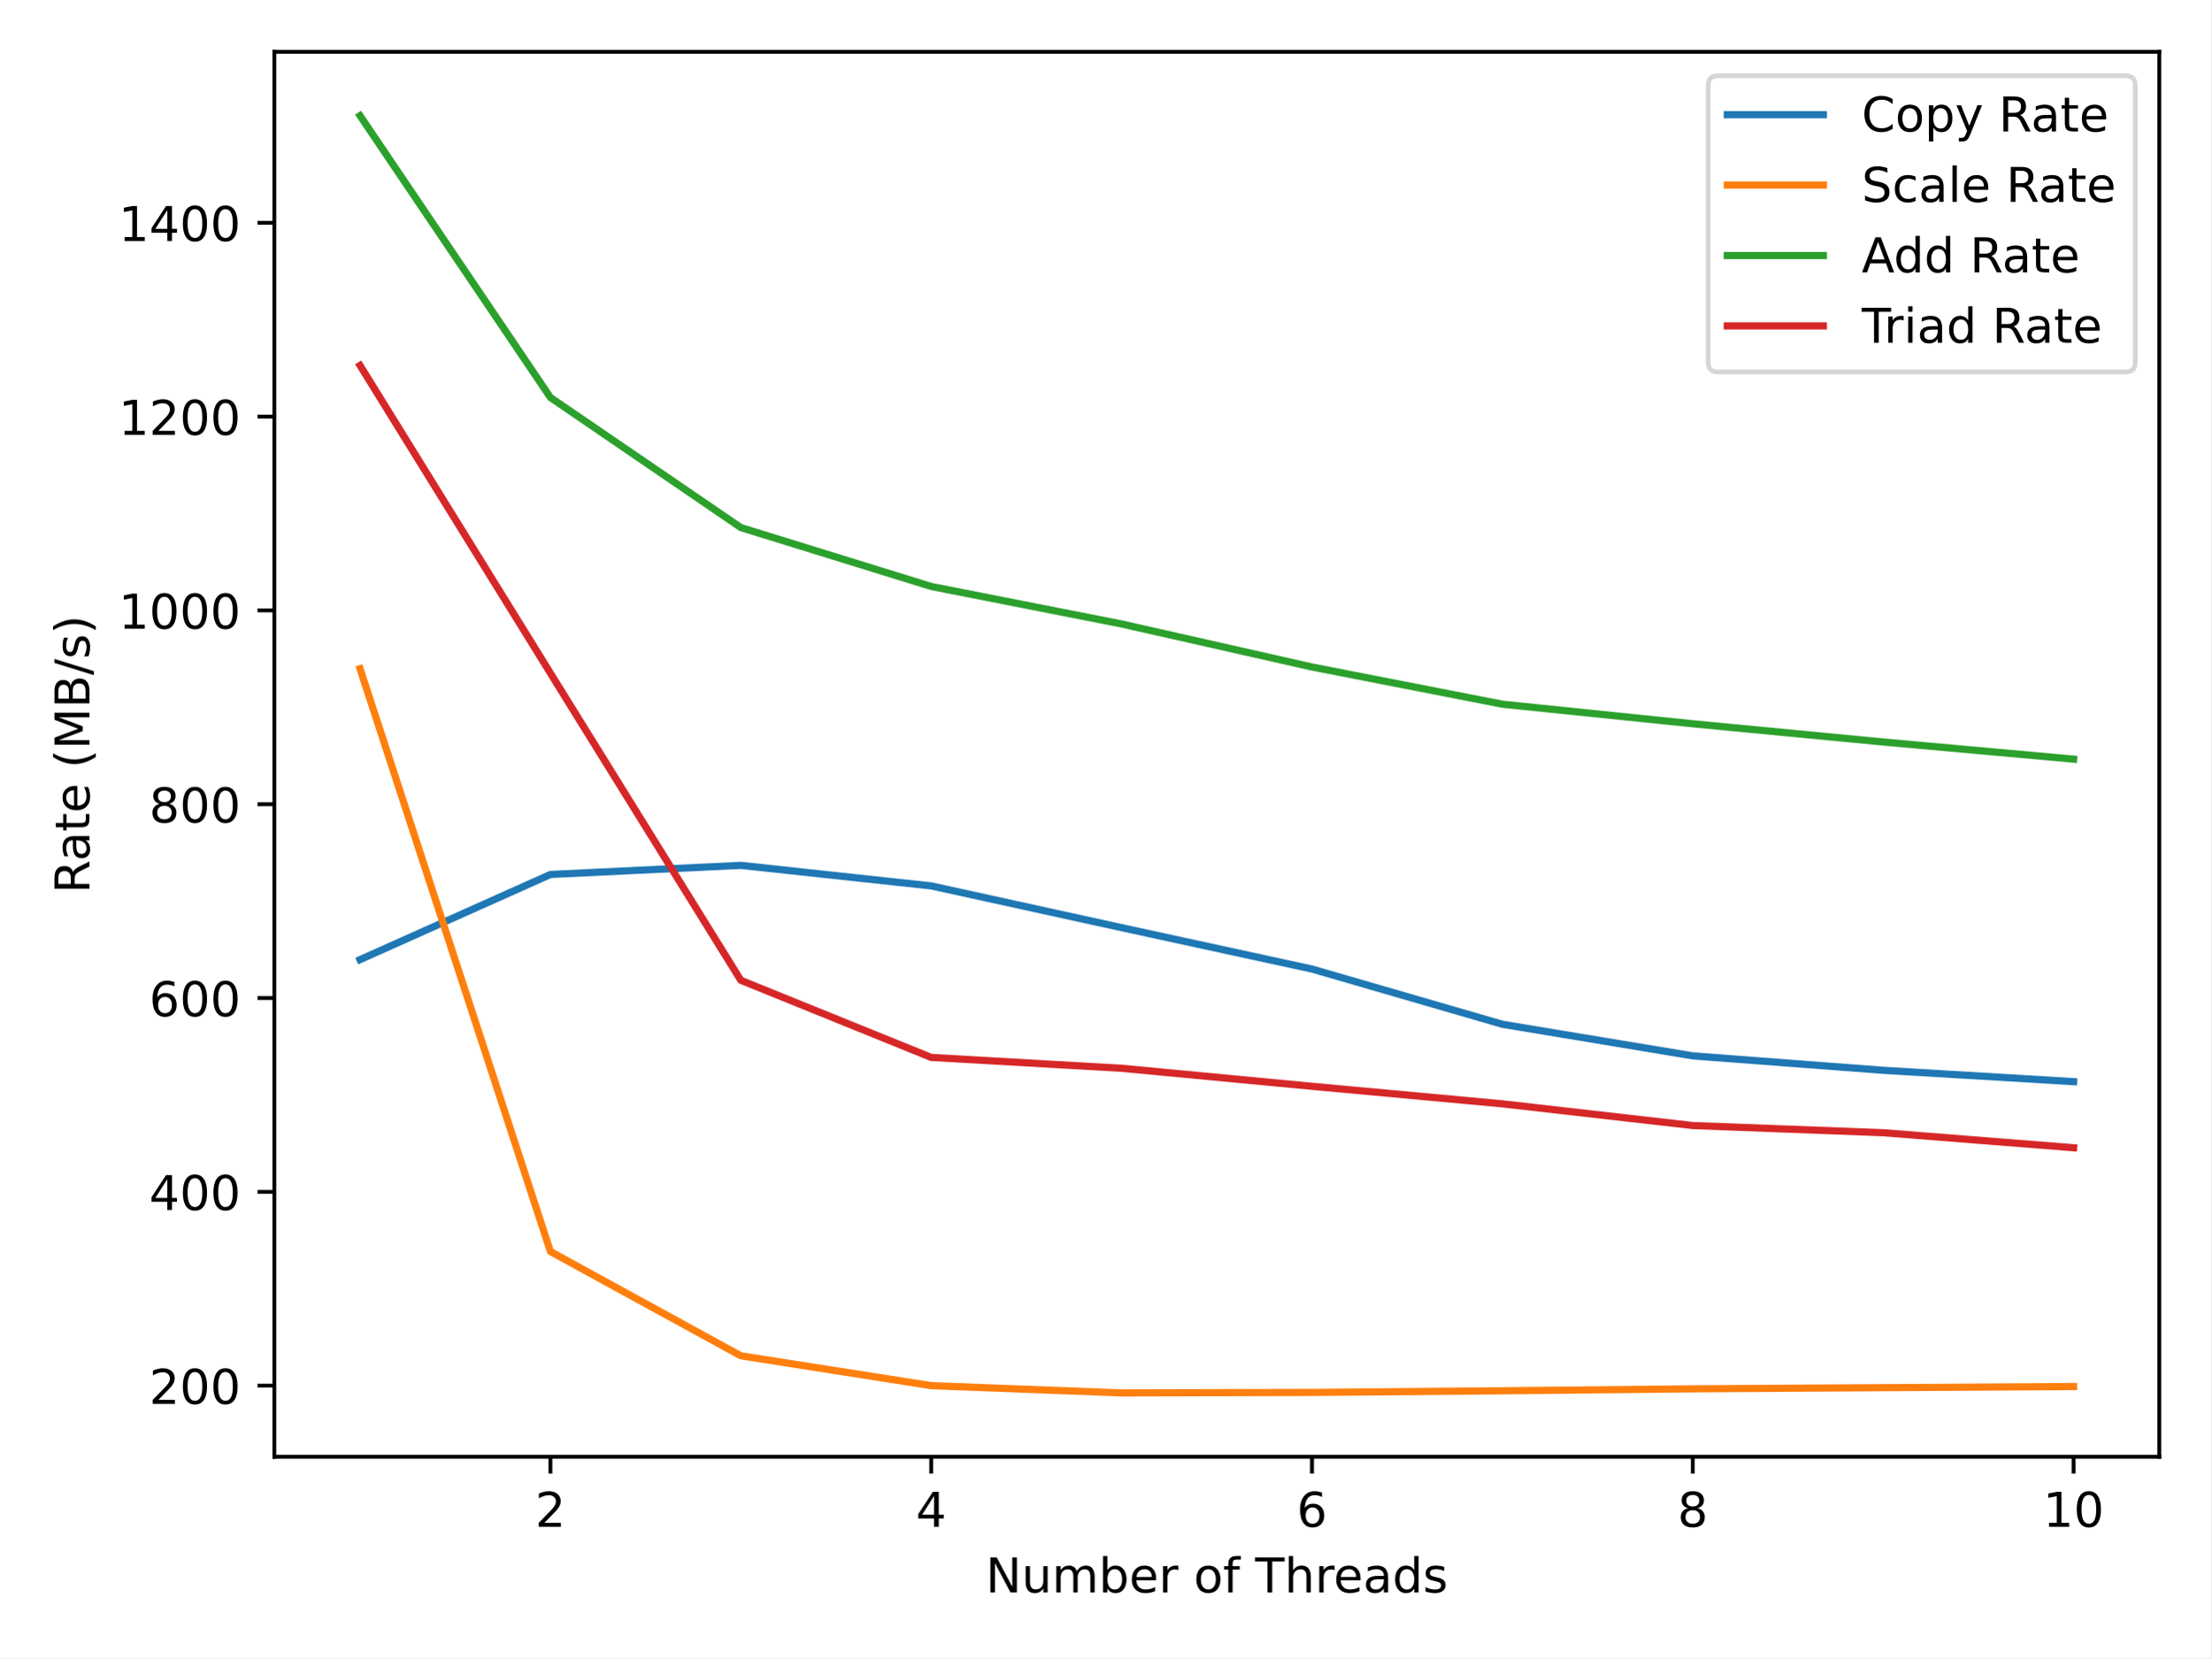
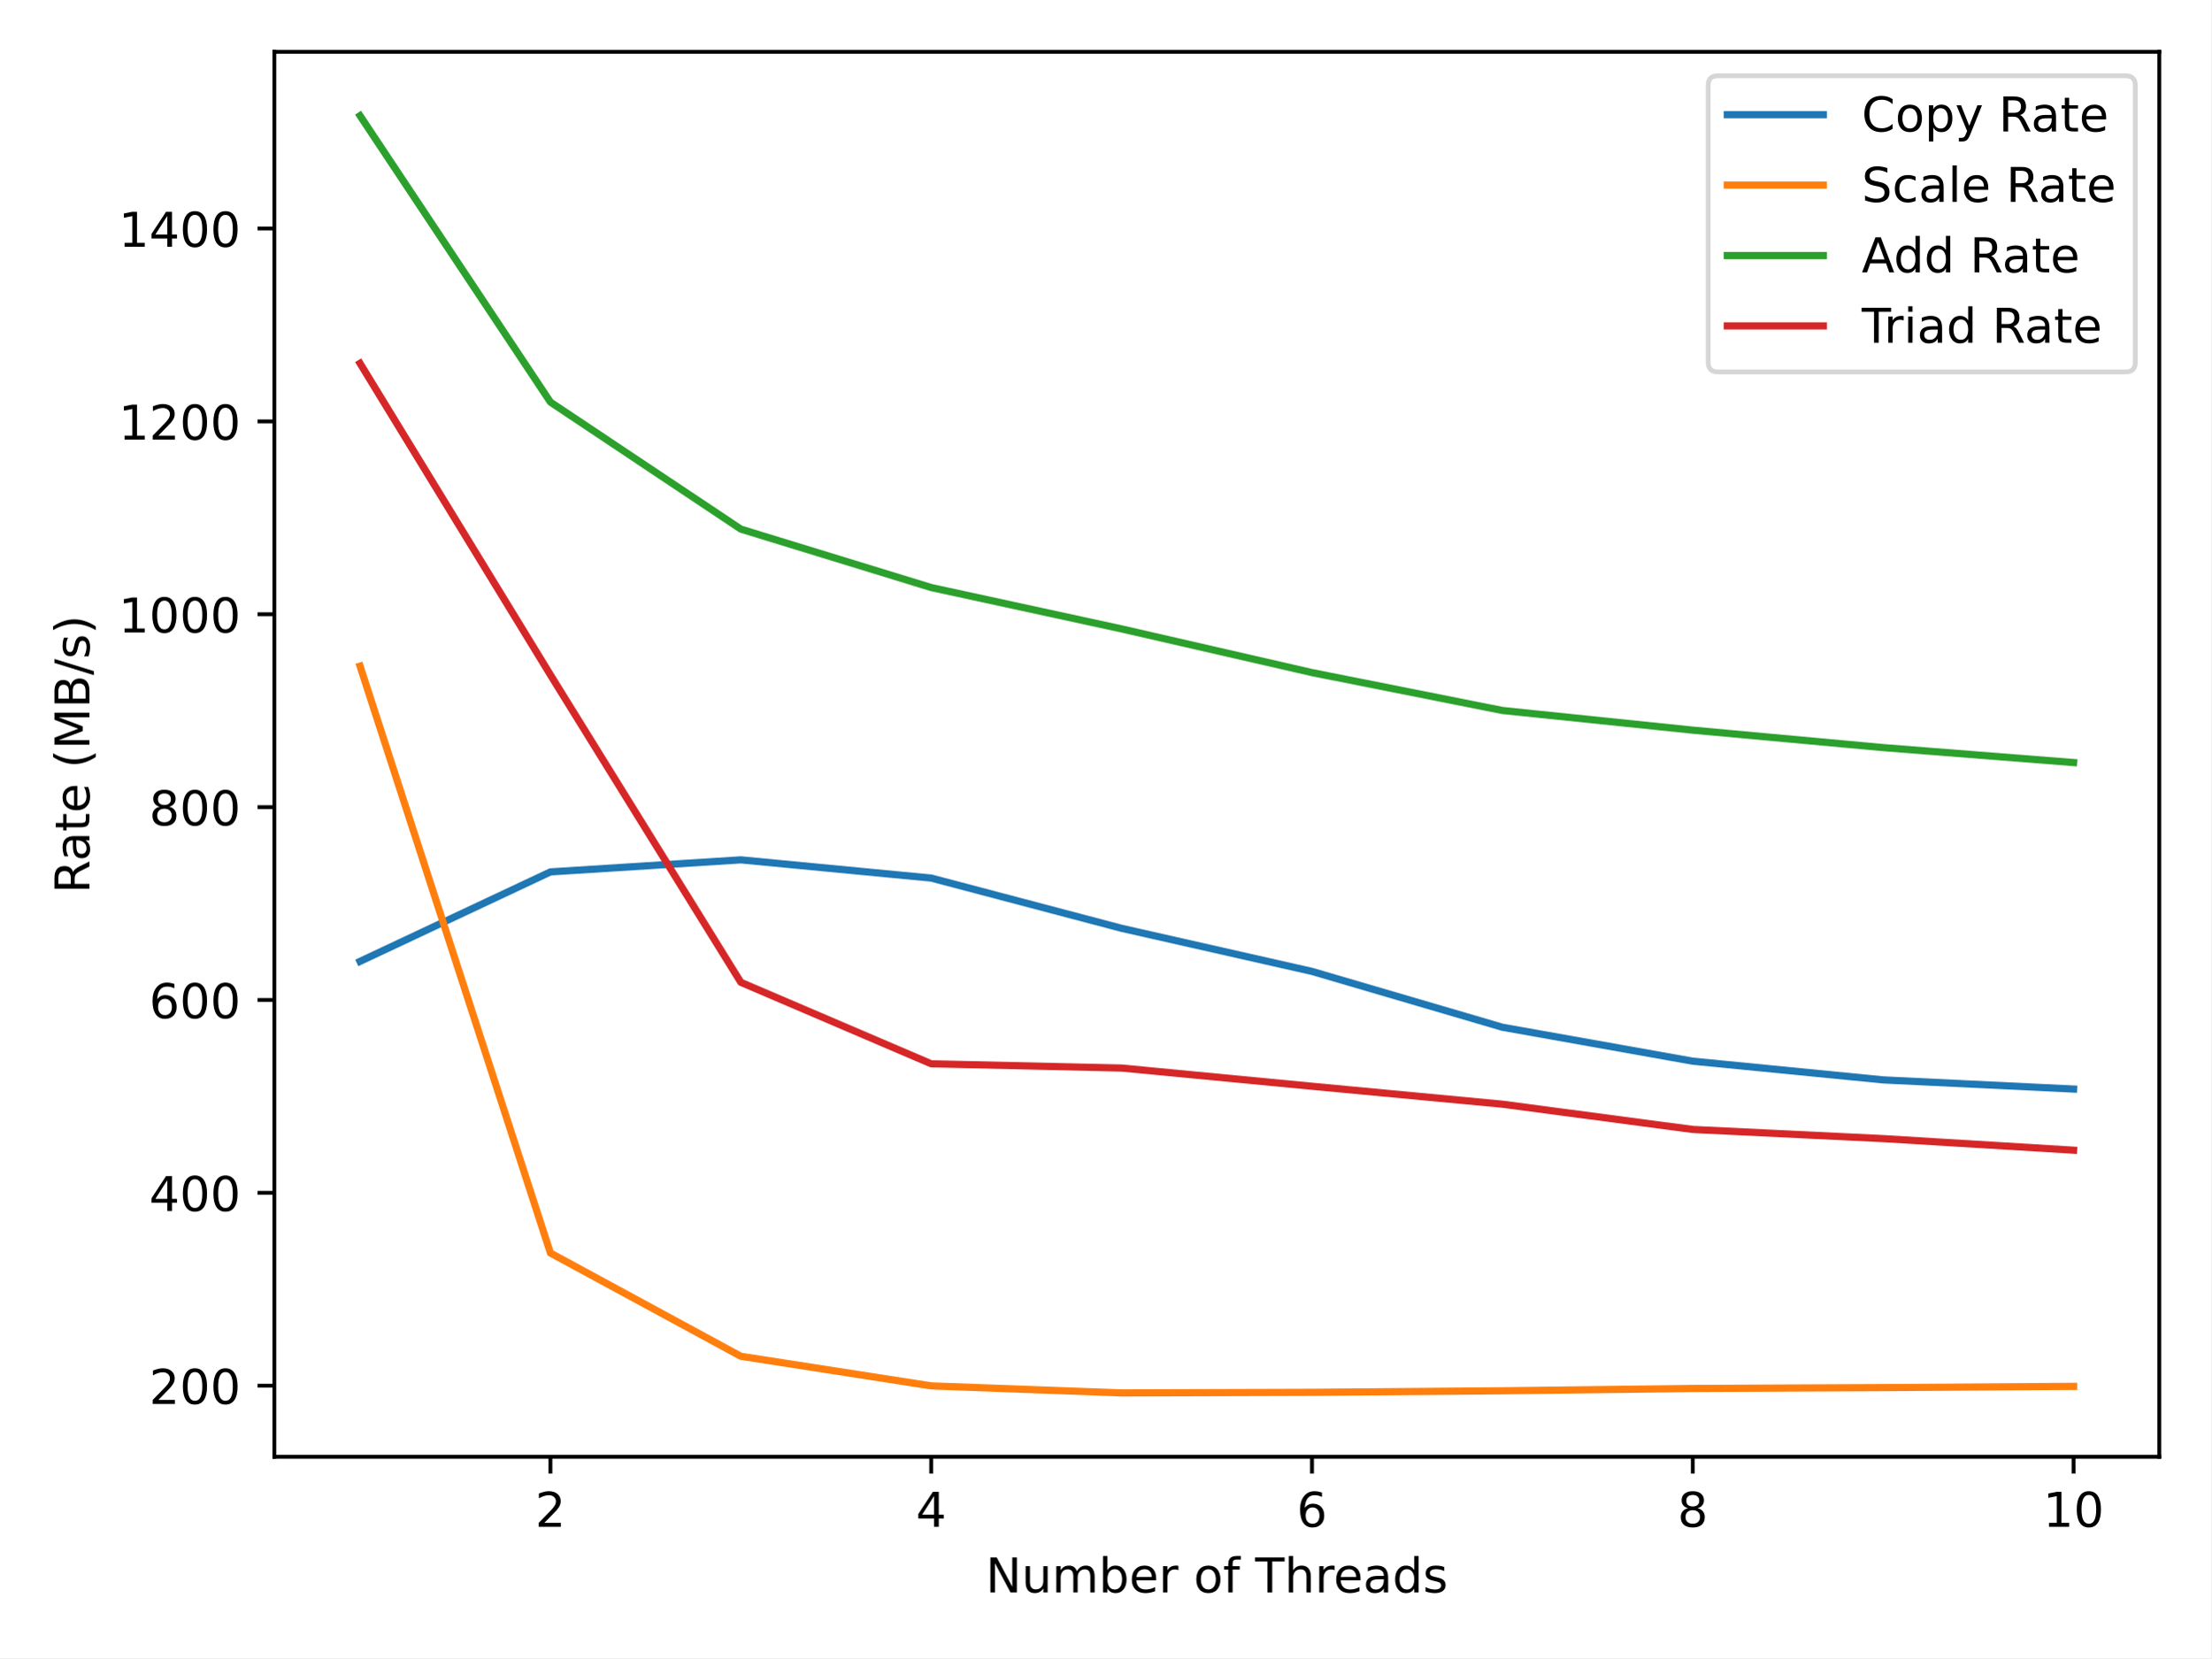
<svg xmlns="http://www.w3.org/2000/svg" xmlns:xlink="http://www.w3.org/1999/xlink" height="345.6pt" version="1.1" viewBox="0 0 460.8 345.6" width="460.8pt">
  <defs>
    <style type="text/css">*{stroke-linecap:butt;stroke-linejoin:round;}</style>
  </defs>
  <g id="figure_1">
    <g id="patch_1">
      <path d="M 0 345.6  L 460.8 345.6  L 460.8 0  L 0 0  z " style="fill:#ffffff;" />
    </g>
    <g id="axes_1">
      <g id="patch_2">
        <path d="M 57.17 303.64  L 450 303.64  L 450 10.8  L 57.17 10.8  z " style="fill:#ffffff;" />
      </g>
      <g id="matplotlib.axis_1">
        <g id="xtick_1">
          <g id="line2d_1">
            <defs>
-               <path d="M 0 0  L 0 3.5  " id="mff4a8c9409" style="stroke:#000000;stroke-width:0.8;" />
-             </defs>
-             <g>
-               <use style="stroke:#000000;stroke-width:0.8;" x="114.706" xlink:href="#mff4a8c9409" y="303.64" />
+               <path d="M 0 0  L 0 3.5  " id="m4b223940a5" style="stroke:#000000;stroke-width:0.8;" />
+             </defs>
+             <g>
+               <use style="stroke:#000000;stroke-width:0.8;" x="114.706" xlink:href="#m4b223940a5" y="303.64" />
            </g>
          </g>
          <g id="text_1">
            <g transform="translate(111.5245 318.2384)scale(0.1 -0.1)">
              <defs>
                <path d="M 19.188 8.297  L 53.609 8.297  L 53.609 0  L 7.328 0  L 7.328 8.297  Q 12.938 14.109 22.625 23.891  Q 32.328 33.688 34.812 36.531  Q 39.547 41.844 41.422 45.531  Q 43.312 49.219 43.312 52.781  Q 43.312 58.594 39.234 62.25  Q 35.156 65.922 28.609 65.922  Q 23.969 65.922 18.812 64.312  Q 13.672 62.703 7.812 59.422  L 7.812 69.391  Q 13.766 71.781 18.938 73  Q 24.125 74.219 28.422 74.219  Q 39.75 74.219 46.484 68.547  Q 53.219 62.891 53.219 53.422  Q 53.219 48.922 51.531 44.891  Q 49.859 40.875 45.406 35.406  Q 44.188 33.984 37.641 27.219  Q 31.109 20.453 19.188 8.297  z " id="DejaVuSans-50" />
              </defs>
              <use xlink:href="#DejaVuSans-50" />
            </g>
          </g>
        </g>
        <g id="xtick_2">
          <g id="line2d_2">
            <g>
-               <use style="stroke:#000000;stroke-width:0.8;" x="194.065" xlink:href="#mff4a8c9409" y="303.64" />
+               <use style="stroke:#000000;stroke-width:0.8;" x="194.065" xlink:href="#m4b223940a5" y="303.64" />
            </g>
          </g>
          <g id="text_2">
            <g transform="translate(190.8841 318.2384)scale(0.1 -0.1)">
              <defs>
                <path d="M 37.797 64.312  L 12.891 25.391  L 37.797 25.391  z M 35.203 72.906  L 47.609 72.906  L 47.609 25.391  L 58.016 25.391  L 58.016 17.188  L 47.609 17.188  L 47.609 0  L 37.797 0  L 37.797 17.188  L 4.891 17.188  L 4.891 26.703  z " id="DejaVuSans-52" />
              </defs>
              <use xlink:href="#DejaVuSans-52" />
            </g>
          </g>
        </g>
        <g id="xtick_3">
          <g id="line2d_3">
            <g>
-               <use style="stroke:#000000;stroke-width:0.8;" x="273.425" xlink:href="#mff4a8c9409" y="303.64" />
+               <use style="stroke:#000000;stroke-width:0.8;" x="273.425" xlink:href="#m4b223940a5" y="303.64" />
            </g>
          </g>
          <g id="text_3">
            <g transform="translate(270.2436 318.2384)scale(0.1 -0.1)">
              <defs>
                <path d="M 33.016 40.375  Q 26.375 40.375 22.484 35.828  Q 18.609 31.297 18.609 23.391  Q 18.609 15.531 22.484 10.953  Q 26.375 6.391 33.016 6.391  Q 39.656 6.391 43.531 10.953  Q 47.406 15.531 47.406 23.391  Q 47.406 31.297 43.531 35.828  Q 39.656 40.375 33.016 40.375  z M 52.594 71.297  L 52.594 62.312  Q 48.875 64.062 45.094 64.984  Q 41.312 65.922 37.594 65.922  Q 27.828 65.922 22.672 59.328  Q 17.531 52.734 16.797 39.406  Q 19.672 43.656 24.016 45.922  Q 28.375 48.188 33.594 48.188  Q 44.578 48.188 50.953 41.516  Q 57.328 34.859 57.328 23.391  Q 57.328 12.156 50.688 5.359  Q 44.047 -1.422 33.016 -1.422  Q 20.359 -1.422 13.672 8.266  Q 6.984 17.969 6.984 36.375  Q 6.984 53.656 15.188 63.938  Q 23.391 74.219 37.203 74.219  Q 40.922 74.219 44.703 73.484  Q 48.484 72.75 52.594 71.297  z " id="DejaVuSans-54" />
              </defs>
              <use xlink:href="#DejaVuSans-54" />
            </g>
          </g>
        </g>
        <g id="xtick_4">
          <g id="line2d_4">
            <g>
-               <use style="stroke:#000000;stroke-width:0.8;" x="352.784" xlink:href="#mff4a8c9409" y="303.64" />
+               <use style="stroke:#000000;stroke-width:0.8;" x="352.784" xlink:href="#m4b223940a5" y="303.64" />
            </g>
          </g>
          <g id="text_4">
            <g transform="translate(349.6032 318.2384)scale(0.1 -0.1)">
              <defs>
                <path d="M 31.781 34.625  Q 24.75 34.625 20.719 30.859  Q 16.703 27.094 16.703 20.516  Q 16.703 13.922 20.719 10.156  Q 24.75 6.391 31.781 6.391  Q 38.812 6.391 42.859 10.172  Q 46.922 13.969 46.922 20.516  Q 46.922 27.094 42.891 30.859  Q 38.875 34.625 31.781 34.625  z M 21.922 38.812  Q 15.578 40.375 12.031 44.719  Q 8.5 49.078 8.5 55.328  Q 8.5 64.062 14.719 69.141  Q 20.953 74.219 31.781 74.219  Q 42.672 74.219 48.875 69.141  Q 55.078 64.062 55.078 55.328  Q 55.078 49.078 51.531 44.719  Q 48 40.375 41.703 38.812  Q 48.828 37.156 52.797 32.312  Q 56.781 27.484 56.781 20.516  Q 56.781 9.906 50.312 4.234  Q 43.844 -1.422 31.781 -1.422  Q 19.734 -1.422 13.25 4.234  Q 6.781 9.906 6.781 20.516  Q 6.781 27.484 10.781 32.312  Q 14.797 37.156 21.922 38.812  z M 18.312 54.391  Q 18.312 48.734 21.844 45.562  Q 25.391 42.391 31.781 42.391  Q 38.141 42.391 41.719 45.562  Q 45.312 48.734 45.312 54.391  Q 45.312 60.062 41.719 63.234  Q 38.141 66.406 31.781 66.406  Q 25.391 66.406 21.844 63.234  Q 18.312 60.062 18.312 54.391  z " id="DejaVuSans-56" />
              </defs>
              <use xlink:href="#DejaVuSans-56" />
            </g>
          </g>
        </g>
        <g id="xtick_5">
          <g id="line2d_5">
            <g>
-               <use style="stroke:#000000;stroke-width:0.8;" x="432.144" xlink:href="#mff4a8c9409" y="303.64" />
+               <use style="stroke:#000000;stroke-width:0.8;" x="432.144" xlink:href="#m4b223940a5" y="303.64" />
            </g>
          </g>
          <g id="text_5">
            <g transform="translate(425.7816 318.2384)scale(0.1 -0.1)">
              <defs>
                <path d="M 12.406 8.297  L 28.516 8.297  L 28.516 63.922  L 10.984 60.406  L 10.984 69.391  L 28.422 72.906  L 38.281 72.906  L 38.281 8.297  L 54.391 8.297  L 54.391 0  L 12.406 0  z " id="DejaVuSans-49" />
                <path d="M 31.781 66.406  Q 24.172 66.406 20.328 58.906  Q 16.5 51.422 16.5 36.375  Q 16.5 21.391 20.328 13.891  Q 24.172 6.391 31.781 6.391  Q 39.453 6.391 43.281 13.891  Q 47.125 21.391 47.125 36.375  Q 47.125 51.422 43.281 58.906  Q 39.453 66.406 31.781 66.406  z M 31.781 74.219  Q 44.047 74.219 50.516 64.516  Q 56.984 54.828 56.984 36.375  Q 56.984 17.969 50.516 8.266  Q 44.047 -1.422 31.781 -1.422  Q 19.531 -1.422 13.062 8.266  Q 6.594 17.969 6.594 36.375  Q 6.594 54.828 13.062 64.516  Q 19.531 74.219 31.781 74.219  z " id="DejaVuSans-48" />
              </defs>
              <use xlink:href="#DejaVuSans-49" />
              <use x="63.623" xlink:href="#DejaVuSans-48" />
            </g>
          </g>
        </g>
        <g id="text_6">
          <g transform="translate(205.4162 331.9166)scale(0.1 -0.1)">
            <defs>
              <path d="M 9.812 72.906  L 23.094 72.906  L 55.422 11.922  L 55.422 72.906  L 64.984 72.906  L 64.984 0  L 51.703 0  L 19.391 60.984  L 19.391 0  L 9.812 0  z " id="DejaVuSans-78" />
              <path d="M 8.5 21.578  L 8.5 54.688  L 17.484 54.688  L 17.484 21.922  Q 17.484 14.156 20.5 10.266  Q 23.531 6.391 29.594 6.391  Q 36.859 6.391 41.078 11.031  Q 45.312 15.672 45.312 23.688  L 45.312 54.688  L 54.297 54.688  L 54.297 0  L 45.312 0  L 45.312 8.406  Q 42.047 3.422 37.719 1  Q 33.406 -1.422 27.688 -1.422  Q 18.266 -1.422 13.375 4.438  Q 8.5 10.297 8.5 21.578  z M 31.109 56  z " id="DejaVuSans-117" />
              <path d="M 52 44.188  Q 55.375 50.25 60.062 53.125  Q 64.75 56 71.094 56  Q 79.641 56 84.281 50.016  Q 88.922 44.047 88.922 33.016  L 88.922 0  L 79.891 0  L 79.891 32.719  Q 79.891 40.578 77.094 44.375  Q 74.312 48.188 68.609 48.188  Q 61.625 48.188 57.562 43.547  Q 53.516 38.922 53.516 30.906  L 53.516 0  L 44.484 0  L 44.484 32.719  Q 44.484 40.625 41.703 44.406  Q 38.922 48.188 33.109 48.188  Q 26.219 48.188 22.156 43.531  Q 18.109 38.875 18.109 30.906  L 18.109 0  L 9.078 0  L 9.078 54.688  L 18.109 54.688  L 18.109 46.188  Q 21.188 51.219 25.484 53.609  Q 29.781 56 35.688 56  Q 41.656 56 45.828 52.969  Q 50 49.953 52 44.188  z " id="DejaVuSans-109" />
              <path d="M 48.688 27.297  Q 48.688 37.203 44.609 42.844  Q 40.531 48.484 33.406 48.484  Q 26.266 48.484 22.188 42.844  Q 18.109 37.203 18.109 27.297  Q 18.109 17.391 22.188 11.75  Q 26.266 6.109 33.406 6.109  Q 40.531 6.109 44.609 11.75  Q 48.688 17.391 48.688 27.297  z M 18.109 46.391  Q 20.953 51.266 25.266 53.625  Q 29.594 56 35.594 56  Q 45.562 56 51.781 48.094  Q 58.016 40.188 58.016 27.297  Q 58.016 14.406 51.781 6.484  Q 45.562 -1.422 35.594 -1.422  Q 29.594 -1.422 25.266 0.953  Q 20.953 3.328 18.109 8.203  L 18.109 0  L 9.078 0  L 9.078 75.984  L 18.109 75.984  z " id="DejaVuSans-98" />
              <path d="M 56.203 29.594  L 56.203 25.203  L 14.891 25.203  Q 15.484 15.922 20.484 11.062  Q 25.484 6.203 34.422 6.203  Q 39.594 6.203 44.453 7.469  Q 49.312 8.734 54.109 11.281  L 54.109 2.781  Q 49.266 0.734 44.188 -0.344  Q 39.109 -1.422 33.891 -1.422  Q 20.797 -1.422 13.156 6.188  Q 5.516 13.812 5.516 26.812  Q 5.516 40.234 12.766 48.109  Q 20.016 56 32.328 56  Q 43.359 56 49.781 48.891  Q 56.203 41.797 56.203 29.594  z M 47.219 32.234  Q 47.125 39.594 43.094 43.984  Q 39.062 48.391 32.422 48.391  Q 24.906 48.391 20.391 44.141  Q 15.875 39.891 15.188 32.172  z " id="DejaVuSans-101" />
              <path d="M 41.109 46.297  Q 39.594 47.172 37.812 47.578  Q 36.031 48 33.891 48  Q 26.266 48 22.188 43.047  Q 18.109 38.094 18.109 28.812  L 18.109 0  L 9.078 0  L 9.078 54.688  L 18.109 54.688  L 18.109 46.188  Q 20.953 51.172 25.484 53.578  Q 30.031 56 36.531 56  Q 37.453 56 38.578 55.875  Q 39.703 55.766 41.062 55.516  z " id="DejaVuSans-114" />
              <path id="DejaVuSans-32" />
              <path d="M 30.609 48.391  Q 23.391 48.391 19.188 42.75  Q 14.984 37.109 14.984 27.297  Q 14.984 17.484 19.156 11.844  Q 23.344 6.203 30.609 6.203  Q 37.797 6.203 41.984 11.859  Q 46.188 17.531 46.188 27.297  Q 46.188 37.016 41.984 42.703  Q 37.797 48.391 30.609 48.391  z M 30.609 56  Q 42.328 56 49.016 48.375  Q 55.719 40.766 55.719 27.297  Q 55.719 13.875 49.016 6.219  Q 42.328 -1.422 30.609 -1.422  Q 18.844 -1.422 12.172 6.219  Q 5.516 13.875 5.516 27.297  Q 5.516 40.766 12.172 48.375  Q 18.844 56 30.609 56  z " id="DejaVuSans-111" />
              <path d="M 37.109 75.984  L 37.109 68.5  L 28.516 68.5  Q 23.688 68.5 21.797 66.547  Q 19.922 64.594 19.922 59.516  L 19.922 54.688  L 34.719 54.688  L 34.719 47.703  L 19.922 47.703  L 19.922 0  L 10.891 0  L 10.891 47.703  L 2.297 47.703  L 2.297 54.688  L 10.891 54.688  L 10.891 58.5  Q 10.891 67.625 15.141 71.797  Q 19.391 75.984 28.609 75.984  z " id="DejaVuSans-102" />
              <path d="M -0.297 72.906  L 61.375 72.906  L 61.375 64.594  L 35.5 64.594  L 35.5 0  L 25.594 0  L 25.594 64.594  L -0.297 64.594  z " id="DejaVuSans-84" />
              <path d="M 54.891 33.016  L 54.891 0  L 45.906 0  L 45.906 32.719  Q 45.906 40.484 42.875 44.328  Q 39.844 48.188 33.797 48.188  Q 26.516 48.188 22.312 43.547  Q 18.109 38.922 18.109 30.906  L 18.109 0  L 9.078 0  L 9.078 75.984  L 18.109 75.984  L 18.109 46.188  Q 21.344 51.125 25.703 53.562  Q 30.078 56 35.797 56  Q 45.219 56 50.047 50.172  Q 54.891 44.344 54.891 33.016  z " id="DejaVuSans-104" />
              <path d="M 34.281 27.484  Q 23.391 27.484 19.188 25  Q 14.984 22.516 14.984 16.5  Q 14.984 11.719 18.141 8.906  Q 21.297 6.109 26.703 6.109  Q 34.188 6.109 38.703 11.406  Q 43.219 16.703 43.219 25.484  L 43.219 27.484  z M 52.203 31.203  L 52.203 0  L 43.219 0  L 43.219 8.297  Q 40.141 3.328 35.547 0.953  Q 30.953 -1.422 24.312 -1.422  Q 15.922 -1.422 10.953 3.297  Q 6 8.016 6 15.922  Q 6 25.141 12.172 29.828  Q 18.359 34.516 30.609 34.516  L 43.219 34.516  L 43.219 35.406  Q 43.219 41.609 39.141 45  Q 35.062 48.391 27.688 48.391  Q 23 48.391 18.547 47.266  Q 14.109 46.141 10.016 43.891  L 10.016 52.203  Q 14.938 54.109 19.578 55.047  Q 24.219 56 28.609 56  Q 40.484 56 46.344 49.844  Q 52.203 43.703 52.203 31.203  z " id="DejaVuSans-97" />
              <path d="M 45.406 46.391  L 45.406 75.984  L 54.391 75.984  L 54.391 0  L 45.406 0  L 45.406 8.203  Q 42.578 3.328 38.25 0.953  Q 33.938 -1.422 27.875 -1.422  Q 17.969 -1.422 11.734 6.484  Q 5.516 14.406 5.516 27.297  Q 5.516 40.188 11.734 48.094  Q 17.969 56 27.875 56  Q 33.938 56 38.25 53.625  Q 42.578 51.266 45.406 46.391  z M 14.797 27.297  Q 14.797 17.391 18.875 11.75  Q 22.953 6.109 30.078 6.109  Q 37.203 6.109 41.297 11.75  Q 45.406 17.391 45.406 27.297  Q 45.406 37.203 41.297 42.844  Q 37.203 48.484 30.078 48.484  Q 22.953 48.484 18.875 42.844  Q 14.797 37.203 14.797 27.297  z " id="DejaVuSans-100" />
              <path d="M 44.281 53.078  L 44.281 44.578  Q 40.484 46.531 36.375 47.5  Q 32.281 48.484 27.875 48.484  Q 21.188 48.484 17.844 46.438  Q 14.5 44.391 14.5 40.281  Q 14.5 37.156 16.891 35.375  Q 19.281 33.594 26.516 31.984  L 29.594 31.297  Q 39.156 29.25 43.188 25.516  Q 47.219 21.781 47.219 15.094  Q 47.219 7.469 41.188 3.016  Q 35.156 -1.422 24.609 -1.422  Q 20.219 -1.422 15.453 -0.562  Q 10.688 0.297 5.422 2  L 5.422 11.281  Q 10.406 8.688 15.234 7.391  Q 20.062 6.109 24.812 6.109  Q 31.156 6.109 34.562 8.281  Q 37.984 10.453 37.984 14.406  Q 37.984 18.062 35.516 20.016  Q 33.062 21.969 24.703 23.781  L 21.578 24.516  Q 13.234 26.266 9.516 29.906  Q 5.812 33.547 5.812 39.891  Q 5.812 47.609 11.281 51.797  Q 16.75 56 26.812 56  Q 31.781 56 36.172 55.266  Q 40.578 54.547 44.281 53.078  z " id="DejaVuSans-115" />
            </defs>
            <use xlink:href="#DejaVuSans-78" />
            <use x="74.805" xlink:href="#DejaVuSans-117" />
            <use x="138.184" xlink:href="#DejaVuSans-109" />
            <use x="235.596" xlink:href="#DejaVuSans-98" />
            <use x="299.072" xlink:href="#DejaVuSans-101" />
            <use x="360.596" xlink:href="#DejaVuSans-114" />
            <use x="401.709" xlink:href="#DejaVuSans-32" />
            <use x="433.496" xlink:href="#DejaVuSans-111" />
            <use x="494.678" xlink:href="#DejaVuSans-102" />
            <use x="529.883" xlink:href="#DejaVuSans-32" />
            <use x="561.67" xlink:href="#DejaVuSans-84" />
            <use x="622.754" xlink:href="#DejaVuSans-104" />
            <use x="686.133" xlink:href="#DejaVuSans-114" />
            <use x="724.996" xlink:href="#DejaVuSans-101" />
            <use x="786.52" xlink:href="#DejaVuSans-97" />
            <use x="847.799" xlink:href="#DejaVuSans-100" />
            <use x="911.275" xlink:href="#DejaVuSans-115" />
          </g>
        </g>
      </g>
      <g id="matplotlib.axis_2">
        <g id="ytick_1">
          <g id="line2d_6">
            <defs>
-               <path d="M 0 0  L -3.5 0  " id="m866ceecb4c" style="stroke:#000000;stroke-width:0.8;" />
-             </defs>
-             <g>
-               <use style="stroke:#000000;stroke-width:0.8;" x="57.17" xlink:href="#m866ceecb4c" y="288.814" />
+               <path d="M 0 0  L -3.5 0  " id="m4f414ff64f" style="stroke:#000000;stroke-width:0.8;" />
+             </defs>
+             <g>
+               <use style="stroke:#000000;stroke-width:0.8;" x="57.17" xlink:href="#m4f414ff64f" y="288.822" />
            </g>
          </g>
          <g id="text_7">
-             <g transform="translate(31.0825 292.6134)scale(0.1 -0.1)">
+             <g transform="translate(31.0825 292.6208)scale(0.1 -0.1)">
              <use xlink:href="#DejaVuSans-50" />
              <use x="63.623" xlink:href="#DejaVuSans-48" />
              <use x="127.246" xlink:href="#DejaVuSans-48" />
            </g>
          </g>
        </g>
        <g id="ytick_2">
          <g id="line2d_7">
            <g>
-               <use style="stroke:#000000;stroke-width:0.8;" x="57.17" xlink:href="#m866ceecb4c" y="248.417" />
+               <use style="stroke:#000000;stroke-width:0.8;" x="57.17" xlink:href="#m4f414ff64f" y="248.623" />
            </g>
          </g>
          <g id="text_8">
-             <g transform="translate(31.0825 252.2161)scale(0.1 -0.1)">
+             <g transform="translate(31.0825 252.4218)scale(0.1 -0.1)">
              <use xlink:href="#DejaVuSans-52" />
              <use x="63.623" xlink:href="#DejaVuSans-48" />
              <use x="127.246" xlink:href="#DejaVuSans-48" />
            </g>
          </g>
        </g>
        <g id="ytick_3">
          <g id="line2d_8">
            <g>
-               <use style="stroke:#000000;stroke-width:0.8;" x="57.17" xlink:href="#m866ceecb4c" y="208.02" />
+               <use style="stroke:#000000;stroke-width:0.8;" x="57.17" xlink:href="#m4f414ff64f" y="208.424" />
            </g>
          </g>
          <g id="text_9">
-             <g transform="translate(31.0825 211.8188)scale(0.1 -0.1)">
+             <g transform="translate(31.0825 212.2228)scale(0.1 -0.1)">
              <use xlink:href="#DejaVuSans-54" />
              <use x="63.623" xlink:href="#DejaVuSans-48" />
              <use x="127.246" xlink:href="#DejaVuSans-48" />
            </g>
          </g>
        </g>
        <g id="ytick_4">
          <g id="line2d_9">
            <g>
-               <use style="stroke:#000000;stroke-width:0.8;" x="57.17" xlink:href="#m866ceecb4c" y="167.622" />
+               <use style="stroke:#000000;stroke-width:0.8;" x="57.17" xlink:href="#m4f414ff64f" y="168.224" />
            </g>
          </g>
          <g id="text_10">
-             <g transform="translate(31.0825 171.4215)scale(0.1 -0.1)">
+             <g transform="translate(31.0825 172.0237)scale(0.1 -0.1)">
              <use xlink:href="#DejaVuSans-56" />
              <use x="63.623" xlink:href="#DejaVuSans-48" />
              <use x="127.246" xlink:href="#DejaVuSans-48" />
            </g>
          </g>
        </g>
        <g id="ytick_5">
          <g id="line2d_10">
            <g>
-               <use style="stroke:#000000;stroke-width:0.8;" x="57.17" xlink:href="#m866ceecb4c" y="127.225" />
+               <use style="stroke:#000000;stroke-width:0.8;" x="57.17" xlink:href="#m4f414ff64f" y="128.025" />
            </g>
          </g>
          <g id="text_11">
-             <g transform="translate(24.72 131.0242)scale(0.1 -0.1)">
+             <g transform="translate(24.72 131.8247)scale(0.1 -0.1)">
              <use xlink:href="#DejaVuSans-49" />
              <use x="63.623" xlink:href="#DejaVuSans-48" />
              <use x="127.246" xlink:href="#DejaVuSans-48" />
              <use x="190.869" xlink:href="#DejaVuSans-48" />
            </g>
          </g>
        </g>
        <g id="ytick_6">
          <g id="line2d_11">
            <g>
-               <use style="stroke:#000000;stroke-width:0.8;" x="57.17" xlink:href="#m866ceecb4c" y="86.828" />
+               <use style="stroke:#000000;stroke-width:0.8;" x="57.17" xlink:href="#m4f414ff64f" y="87.826" />
            </g>
          </g>
          <g id="text_12">
-             <g transform="translate(24.72 90.62693)scale(0.1 -0.1)">
+             <g transform="translate(24.72 91.62562)scale(0.1 -0.1)">
              <use xlink:href="#DejaVuSans-49" />
              <use x="63.623" xlink:href="#DejaVuSans-50" />
              <use x="127.246" xlink:href="#DejaVuSans-48" />
              <use x="190.869" xlink:href="#DejaVuSans-48" />
            </g>
          </g>
        </g>
        <g id="ytick_7">
          <g id="line2d_12">
            <g>
-               <use style="stroke:#000000;stroke-width:0.8;" x="57.17" xlink:href="#m866ceecb4c" y="46.43" />
+               <use style="stroke:#000000;stroke-width:0.8;" x="57.17" xlink:href="#m4f414ff64f" y="47.627" />
            </g>
          </g>
          <g id="text_13">
-             <g transform="translate(24.72 50.22963)scale(0.1 -0.1)">
+             <g transform="translate(24.72 51.42657)scale(0.1 -0.1)">
              <use xlink:href="#DejaVuSans-49" />
              <use x="63.623" xlink:href="#DejaVuSans-52" />
              <use x="127.246" xlink:href="#DejaVuSans-48" />
              <use x="190.869" xlink:href="#DejaVuSans-48" />
            </g>
          </g>
        </g>
        <g id="text_14">
          <g transform="translate(18.64031 186.2067)rotate(-90)scale(0.1 -0.1)">
            <defs>
              <path d="M 44.391 34.188  Q 47.562 33.109 50.562 29.594  Q 53.562 26.078 56.594 19.922  L 66.609 0  L 56 0  L 46.688 18.703  Q 43.062 26.031 39.672 28.422  Q 36.281 30.812 30.422 30.812  L 19.672 30.812  L 19.672 0  L 9.812 0  L 9.812 72.906  L 32.078 72.906  Q 44.578 72.906 50.734 67.672  Q 56.891 62.453 56.891 51.906  Q 56.891 45.016 53.688 40.469  Q 50.484 35.938 44.391 34.188  z M 19.672 64.797  L 19.672 38.922  L 32.078 38.922  Q 39.203 38.922 42.844 42.219  Q 46.484 45.516 46.484 51.906  Q 46.484 58.297 42.844 61.547  Q 39.203 64.797 32.078 64.797  z " id="DejaVuSans-82" />
              <path d="M 18.312 70.219  L 18.312 54.688  L 36.812 54.688  L 36.812 47.703  L 18.312 47.703  L 18.312 18.016  Q 18.312 11.328 20.141 9.422  Q 21.969 7.516 27.594 7.516  L 36.812 7.516  L 36.812 0  L 27.594 0  Q 17.188 0 13.234 3.875  Q 9.281 7.766 9.281 18.016  L 9.281 47.703  L 2.688 47.703  L 2.688 54.688  L 9.281 54.688  L 9.281 70.219  z " id="DejaVuSans-116" />
              <path d="M 31 75.875  Q 24.469 64.656 21.281 53.656  Q 18.109 42.672 18.109 31.391  Q 18.109 20.125 21.312 9.062  Q 24.516 -2 31 -13.188  L 23.188 -13.188  Q 15.875 -1.703 12.234 9.375  Q 8.594 20.453 8.594 31.391  Q 8.594 42.281 12.203 53.312  Q 15.828 64.359 23.188 75.875  z " id="DejaVuSans-40" />
              <path d="M 9.812 72.906  L 24.516 72.906  L 43.109 23.297  L 61.812 72.906  L 76.516 72.906  L 76.516 0  L 66.891 0  L 66.891 64.016  L 48.094 14.016  L 38.188 14.016  L 19.391 64.016  L 19.391 0  L 9.812 0  z " id="DejaVuSans-77" />
              <path d="M 19.672 34.812  L 19.672 8.109  L 35.5 8.109  Q 43.453 8.109 47.281 11.406  Q 51.125 14.703 51.125 21.484  Q 51.125 28.328 47.281 31.562  Q 43.453 34.812 35.5 34.812  z M 19.672 64.797  L 19.672 42.828  L 34.281 42.828  Q 41.5 42.828 45.031 45.531  Q 48.578 48.25 48.578 53.812  Q 48.578 59.328 45.031 62.062  Q 41.5 64.797 34.281 64.797  z M 9.812 72.906  L 35.016 72.906  Q 46.297 72.906 52.391 68.219  Q 58.5 63.531 58.5 54.891  Q 58.5 48.188 55.375 44.234  Q 52.25 40.281 46.188 39.312  Q 53.469 37.75 57.5 32.781  Q 61.531 27.828 61.531 20.406  Q 61.531 10.641 54.891 5.312  Q 48.25 0 35.984 0  L 9.812 0  z " id="DejaVuSans-66" />
              <path d="M 25.391 72.906  L 33.688 72.906  L 8.297 -9.281  L 0 -9.281  z " id="DejaVuSans-47" />
              <path d="M 8.016 75.875  L 15.828 75.875  Q 23.141 64.359 26.781 53.312  Q 30.422 42.281 30.422 31.391  Q 30.422 20.453 26.781 9.375  Q 23.141 -1.703 15.828 -13.188  L 8.016 -13.188  Q 14.5 -2 17.703 9.062  Q 20.906 20.125 20.906 31.391  Q 20.906 42.672 17.703 53.656  Q 14.5 64.656 8.016 75.875  z " id="DejaVuSans-41" />
            </defs>
            <use xlink:href="#DejaVuSans-82" />
            <use x="67.232" xlink:href="#DejaVuSans-97" />
            <use x="128.512" xlink:href="#DejaVuSans-116" />
            <use x="167.721" xlink:href="#DejaVuSans-101" />
            <use x="229.244" xlink:href="#DejaVuSans-32" />
            <use x="261.031" xlink:href="#DejaVuSans-40" />
            <use x="300.045" xlink:href="#DejaVuSans-77" />
            <use x="386.324" xlink:href="#DejaVuSans-66" />
            <use x="454.928" xlink:href="#DejaVuSans-47" />
            <use x="488.619" xlink:href="#DejaVuSans-115" />
            <use x="540.719" xlink:href="#DejaVuSans-41" />
          </g>
        </g>
      </g>
      <g id="line2d_13">
-         <path clip-path="url(#p300d62f577)" d="M 75.026 200.021  L 114.706 182.266  L 154.386 180.368  L 194.065 184.65  L 233.745 193.355  L 273.425 201.98  L 313.105 213.493  L 352.784 220.078  L 392.464 223.088  L 432.144 225.451  " style="fill:none;stroke:#1f77b4;stroke-linecap:square;stroke-width:1.5;" />
+         <path clip-path="url(#p8db70df73b)" d="M 75.026 200.384  L 114.706 181.731  L 154.386 179.219  L 194.065 183.018  L 233.745 193.49  L 273.425 202.474  L 313.105 214.112  L 352.784 221.187  L 392.464 225.086  L 432.144 226.995  " style="fill:none;stroke:#1f77b4;stroke-linecap:square;stroke-width:1.5;" />
      </g>
      <g id="line2d_14">
-         <path clip-path="url(#p300d62f577)" d="M 75.026 139.385  L 114.706 260.859  L 154.386 282.593  L 194.065 288.814  L 233.745 290.329  L 273.425 290.228  L 313.105 289.885  L 352.784 289.481  L 392.464 289.238  L 432.144 288.996  " style="fill:none;stroke:#ff7f0e;stroke-linecap:square;stroke-width:1.5;" />
+         <path clip-path="url(#p8db70df73b)" d="M 75.026 138.839  L 114.706 261.165  L 154.386 282.691  L 194.065 288.862  L 233.745 290.329  L 273.425 290.208  L 313.105 289.887  L 352.784 289.405  L 392.464 289.224  L 432.144 288.962  " style="fill:none;stroke:#ff7f0e;stroke-linecap:square;stroke-width:1.5;" />
      </g>
      <g id="line2d_15">
-         <path clip-path="url(#p300d62f577)" d="M 75.026 24.111  L 114.706 82.849  L 154.386 109.955  L 194.065 122.236  L 233.745 130.053  L 273.425 139.021  L 313.105 146.777  L 352.784 150.857  L 392.464 154.655  L 432.144 158.23  " style="fill:none;stroke:#2ca02c;stroke-linecap:square;stroke-width:1.5;" />
+         <path clip-path="url(#p8db70df73b)" d="M 75.026 24.111  L 114.706 83.806  L 154.386 110.278  L 194.065 122.458  L 233.745 131.081  L 273.425 140.186  L 313.105 148.085  L 352.784 152.185  L 392.464 155.823  L 432.144 158.939  " style="fill:none;stroke:#2ca02c;stroke-linecap:square;stroke-width:1.5;" />
      </g>
      <g id="line2d_16">
-         <path clip-path="url(#p300d62f577)" d="M 75.026 76.163  L 114.706 140.314  L 154.386 204.323  L 194.065 220.401  L 233.745 222.664  L 273.425 226.421  L 313.105 230.077  L 352.784 234.601  L 392.464 236.096  L 432.144 239.227  " style="fill:none;stroke:#d62728;stroke-linecap:square;stroke-width:1.5;" />
+         <path clip-path="url(#p8db70df73b)" d="M 75.026 75.726  L 114.706 140.668  L 154.386 204.745  L 194.065 221.729  L 233.745 222.614  L 273.425 226.413  L 313.105 230.151  L 352.784 235.417  L 392.464 237.327  L 432.144 239.739  " style="fill:none;stroke:#d62728;stroke-linecap:square;stroke-width:1.5;" />
      </g>
      <g id="patch_3">
        <path d="M 57.17 303.64  L 57.17 10.8  " style="fill:none;stroke:#000000;stroke-linecap:square;stroke-linejoin:miter;stroke-width:0.8;" />
      </g>
      <g id="patch_4">
        <path d="M 450 303.64  L 450 10.8  " style="fill:none;stroke:#000000;stroke-linecap:square;stroke-linejoin:miter;stroke-width:0.8;" />
      </g>
      <g id="patch_5">
        <path d="M 57.17 303.64  L 450 303.64  " style="fill:none;stroke:#000000;stroke-linecap:square;stroke-linejoin:miter;stroke-width:0.8;" />
      </g>
      <g id="patch_6">
        <path d="M 57.17 10.8  L 450 10.8  " style="fill:none;stroke:#000000;stroke-linecap:square;stroke-linejoin:miter;stroke-width:0.8;" />
      </g>
      <g id="legend_1">
        <g id="patch_7">
          <path d="M 357.991 77.513  L 443 77.513  Q 445 77.513 445 75.513  L 445 17.8  Q 445 15.8 443 15.8  L 357.991 15.8  Q 355.991 15.8 355.991 17.8  L 355.991 75.513  Q 355.991 77.513 357.991 77.513  z " style="fill:#ffffff;opacity:0.8;stroke:#cccccc;stroke-linejoin:miter;" />
        </g>
        <g id="line2d_17">
          <path d="M 359.991 23.898  L 379.991 23.898  " style="fill:none;stroke:#1f77b4;stroke-linecap:square;stroke-width:1.5;" />
        </g>
        <g id="line2d_18" />
        <g id="text_15">
          <g transform="translate(387.9906 27.39844)scale(0.1 -0.1)">
            <defs>
              <path d="M 64.406 67.281  L 64.406 56.891  Q 59.422 61.531 53.781 63.812  Q 48.141 66.109 41.797 66.109  Q 29.297 66.109 22.656 58.469  Q 16.016 50.828 16.016 36.375  Q 16.016 21.969 22.656 14.328  Q 29.297 6.688 41.797 6.688  Q 48.141 6.688 53.781 8.984  Q 59.422 11.281 64.406 15.922  L 64.406 5.609  Q 59.234 2.094 53.438 0.328  Q 47.656 -1.422 41.219 -1.422  Q 24.656 -1.422 15.125 8.703  Q 5.609 18.844 5.609 36.375  Q 5.609 53.953 15.125 64.078  Q 24.656 74.219 41.219 74.219  Q 47.75 74.219 53.531 72.484  Q 59.328 70.75 64.406 67.281  z " id="DejaVuSans-67" />
              <path d="M 18.109 8.203  L 18.109 -20.797  L 9.078 -20.797  L 9.078 54.688  L 18.109 54.688  L 18.109 46.391  Q 20.953 51.266 25.266 53.625  Q 29.594 56 35.594 56  Q 45.562 56 51.781 48.094  Q 58.016 40.188 58.016 27.297  Q 58.016 14.406 51.781 6.484  Q 45.562 -1.422 35.594 -1.422  Q 29.594 -1.422 25.266 0.953  Q 20.953 3.328 18.109 8.203  z M 48.688 27.297  Q 48.688 37.203 44.609 42.844  Q 40.531 48.484 33.406 48.484  Q 26.266 48.484 22.188 42.844  Q 18.109 37.203 18.109 27.297  Q 18.109 17.391 22.188 11.75  Q 26.266 6.109 33.406 6.109  Q 40.531 6.109 44.609 11.75  Q 48.688 17.391 48.688 27.297  z " id="DejaVuSans-112" />
              <path d="M 32.172 -5.078  Q 28.375 -14.844 24.75 -17.812  Q 21.141 -20.797 15.094 -20.797  L 7.906 -20.797  L 7.906 -13.281  L 13.188 -13.281  Q 16.891 -13.281 18.938 -11.516  Q 21 -9.766 23.484 -3.219  L 25.094 0.875  L 2.984 54.688  L 12.5 54.688  L 29.594 11.922  L 46.688 54.688  L 56.203 54.688  z " id="DejaVuSans-121" />
            </defs>
            <use xlink:href="#DejaVuSans-67" />
            <use x="69.824" xlink:href="#DejaVuSans-111" />
            <use x="131.006" xlink:href="#DejaVuSans-112" />
            <use x="194.482" xlink:href="#DejaVuSans-121" />
            <use x="253.662" xlink:href="#DejaVuSans-32" />
            <use x="285.449" xlink:href="#DejaVuSans-82" />
            <use x="352.682" xlink:href="#DejaVuSans-97" />
            <use x="413.961" xlink:href="#DejaVuSans-116" />
            <use x="453.17" xlink:href="#DejaVuSans-101" />
          </g>
        </g>
        <g id="line2d_19">
          <path d="M 359.991 38.577  L 379.991 38.577  " style="fill:none;stroke:#ff7f0e;stroke-linecap:square;stroke-width:1.5;" />
        </g>
        <g id="line2d_20" />
        <g id="text_16">
          <g transform="translate(387.9906 42.07656)scale(0.1 -0.1)">
            <defs>
              <path d="M 53.516 70.516  L 53.516 60.891  Q 47.906 63.578 42.922 64.891  Q 37.938 66.219 33.297 66.219  Q 25.25 66.219 20.875 63.094  Q 16.5 59.969 16.5 54.203  Q 16.5 49.359 19.406 46.891  Q 22.312 44.438 30.422 42.922  L 36.375 41.703  Q 47.406 39.594 52.656 34.297  Q 57.906 29 57.906 20.125  Q 57.906 9.516 50.797 4.047  Q 43.703 -1.422 29.984 -1.422  Q 24.812 -1.422 18.969 -0.25  Q 13.141 0.922 6.891 3.219  L 6.891 13.375  Q 12.891 10.016 18.656 8.297  Q 24.422 6.594 29.984 6.594  Q 38.422 6.594 43.016 9.906  Q 47.609 13.234 47.609 19.391  Q 47.609 24.75 44.312 27.781  Q 41.016 30.812 33.5 32.328  L 27.484 33.5  Q 16.453 35.688 11.516 40.375  Q 6.594 45.062 6.594 53.422  Q 6.594 63.094 13.406 68.656  Q 20.219 74.219 32.172 74.219  Q 37.312 74.219 42.625 73.281  Q 47.953 72.359 53.516 70.516  z " id="DejaVuSans-83" />
              <path d="M 48.781 52.594  L 48.781 44.188  Q 44.969 46.297 41.141 47.344  Q 37.312 48.391 33.406 48.391  Q 24.656 48.391 19.812 42.844  Q 14.984 37.312 14.984 27.297  Q 14.984 17.281 19.812 11.734  Q 24.656 6.203 33.406 6.203  Q 37.312 6.203 41.141 7.25  Q 44.969 8.297 48.781 10.406  L 48.781 2.094  Q 45.016 0.344 40.984 -0.531  Q 36.969 -1.422 32.422 -1.422  Q 20.062 -1.422 12.781 6.344  Q 5.516 14.109 5.516 27.297  Q 5.516 40.672 12.859 48.328  Q 20.219 56 33.016 56  Q 37.156 56 41.109 55.141  Q 45.062 54.297 48.781 52.594  z " id="DejaVuSans-99" />
              <path d="M 9.422 75.984  L 18.406 75.984  L 18.406 0  L 9.422 0  z " id="DejaVuSans-108" />
            </defs>
            <use xlink:href="#DejaVuSans-83" />
            <use x="63.477" xlink:href="#DejaVuSans-99" />
            <use x="118.457" xlink:href="#DejaVuSans-97" />
            <use x="179.736" xlink:href="#DejaVuSans-108" />
            <use x="207.52" xlink:href="#DejaVuSans-101" />
            <use x="269.043" xlink:href="#DejaVuSans-32" />
            <use x="300.83" xlink:href="#DejaVuSans-82" />
            <use x="368.062" xlink:href="#DejaVuSans-97" />
            <use x="429.342" xlink:href="#DejaVuSans-116" />
            <use x="468.551" xlink:href="#DejaVuSans-101" />
          </g>
        </g>
        <g id="line2d_21">
          <path d="M 359.991 53.255  L 379.991 53.255  " style="fill:none;stroke:#2ca02c;stroke-linecap:square;stroke-width:1.5;" />
        </g>
        <g id="line2d_22" />
        <g id="text_17">
          <g transform="translate(387.9906 56.75469)scale(0.1 -0.1)">
            <defs>
              <path d="M 34.188 63.188  L 20.797 26.906  L 47.609 26.906  z M 28.609 72.906  L 39.797 72.906  L 67.578 0  L 57.328 0  L 50.688 18.703  L 17.828 18.703  L 11.188 0  L 0.781 0  z " id="DejaVuSans-65" />
            </defs>
            <use xlink:href="#DejaVuSans-65" />
            <use x="66.658" xlink:href="#DejaVuSans-100" />
            <use x="130.135" xlink:href="#DejaVuSans-100" />
            <use x="193.611" xlink:href="#DejaVuSans-32" />
            <use x="225.398" xlink:href="#DejaVuSans-82" />
            <use x="292.631" xlink:href="#DejaVuSans-97" />
            <use x="353.91" xlink:href="#DejaVuSans-116" />
            <use x="393.119" xlink:href="#DejaVuSans-101" />
          </g>
        </g>
        <g id="line2d_23">
          <path d="M 359.991 67.933  L 379.991 67.933  " style="fill:none;stroke:#d62728;stroke-linecap:square;stroke-width:1.5;" />
        </g>
        <g id="line2d_24" />
        <g id="text_18">
          <g transform="translate(387.9906 71.43281)scale(0.1 -0.1)">
            <defs>
              <path d="M 9.422 54.688  L 18.406 54.688  L 18.406 0  L 9.422 0  z M 9.422 75.984  L 18.406 75.984  L 18.406 64.594  L 9.422 64.594  z " id="DejaVuSans-105" />
            </defs>
            <use xlink:href="#DejaVuSans-84" />
            <use x="46.334" xlink:href="#DejaVuSans-114" />
            <use x="87.447" xlink:href="#DejaVuSans-105" />
            <use x="115.23" xlink:href="#DejaVuSans-97" />
            <use x="176.51" xlink:href="#DejaVuSans-100" />
            <use x="239.986" xlink:href="#DejaVuSans-32" />
            <use x="271.773" xlink:href="#DejaVuSans-82" />
            <use x="339.006" xlink:href="#DejaVuSans-97" />
            <use x="400.285" xlink:href="#DejaVuSans-116" />
            <use x="439.494" xlink:href="#DejaVuSans-101" />
          </g>
        </g>
      </g>
    </g>
  </g>
  <defs>
-     <clipPath id="p300d62f577">
+     <clipPath id="p8db70df73b">
      <rect height="292.84" width="392.83" x="57.17" y="10.8" />
    </clipPath>
  </defs>
</svg>
